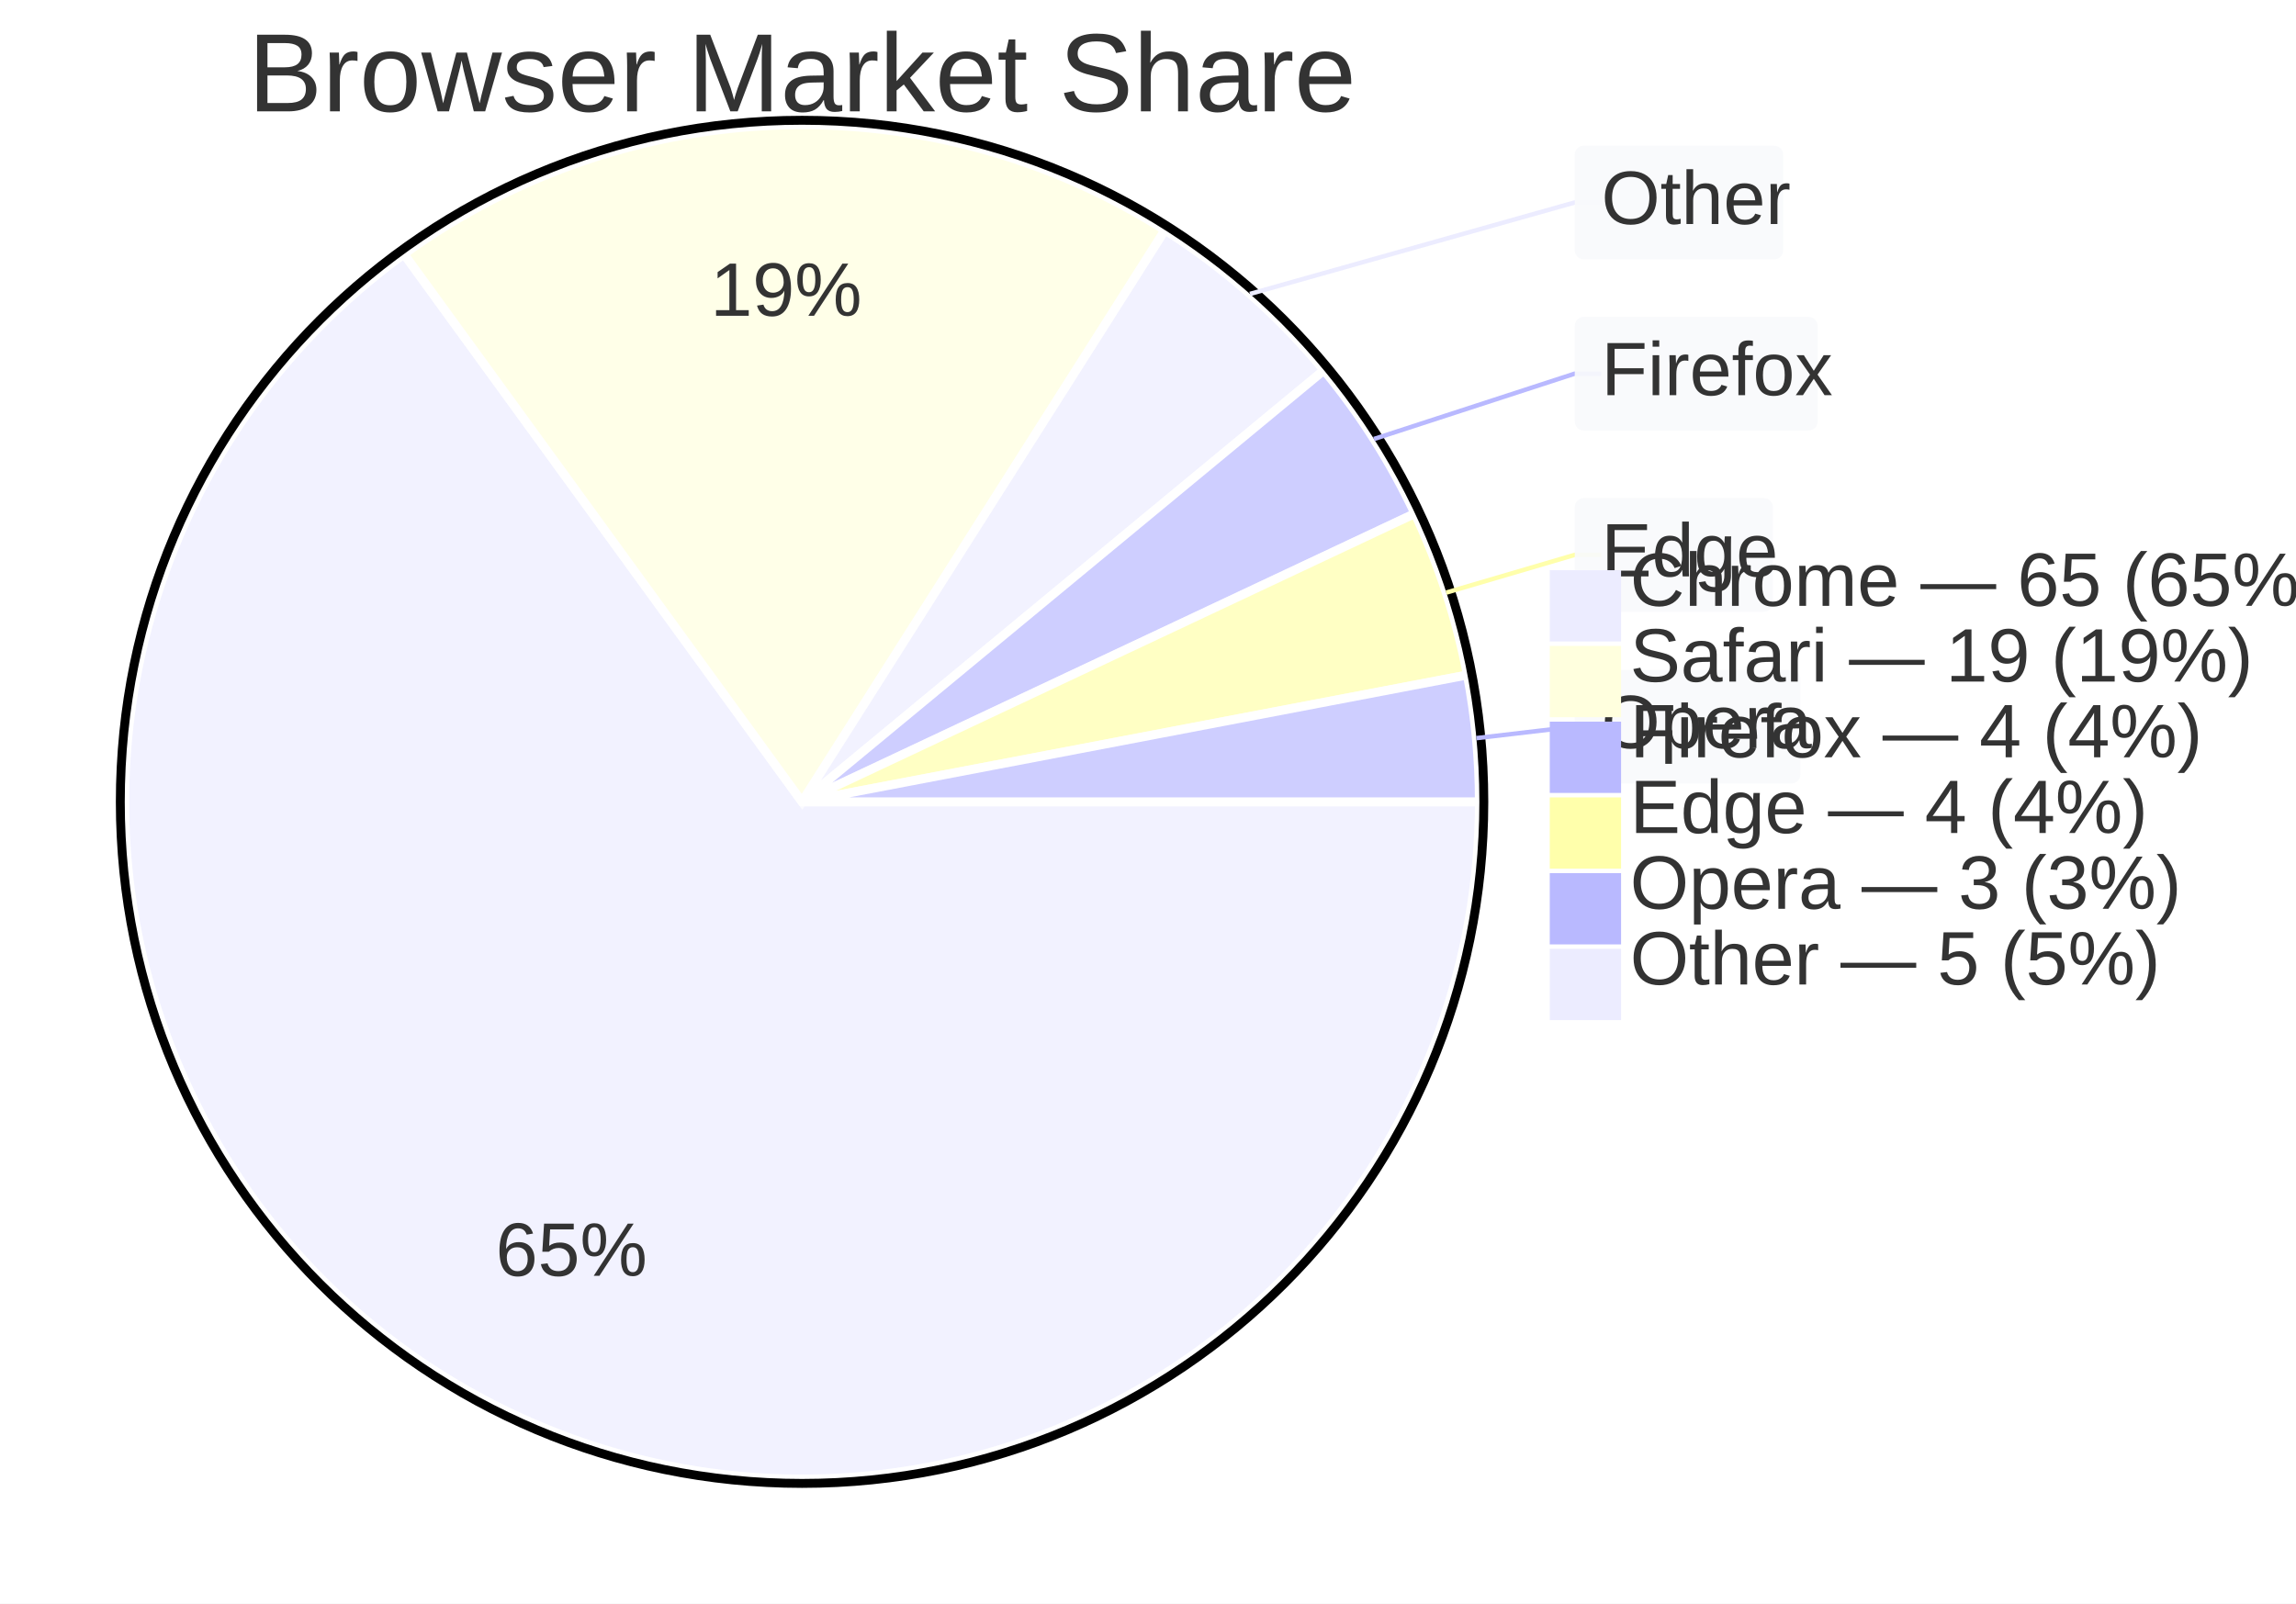
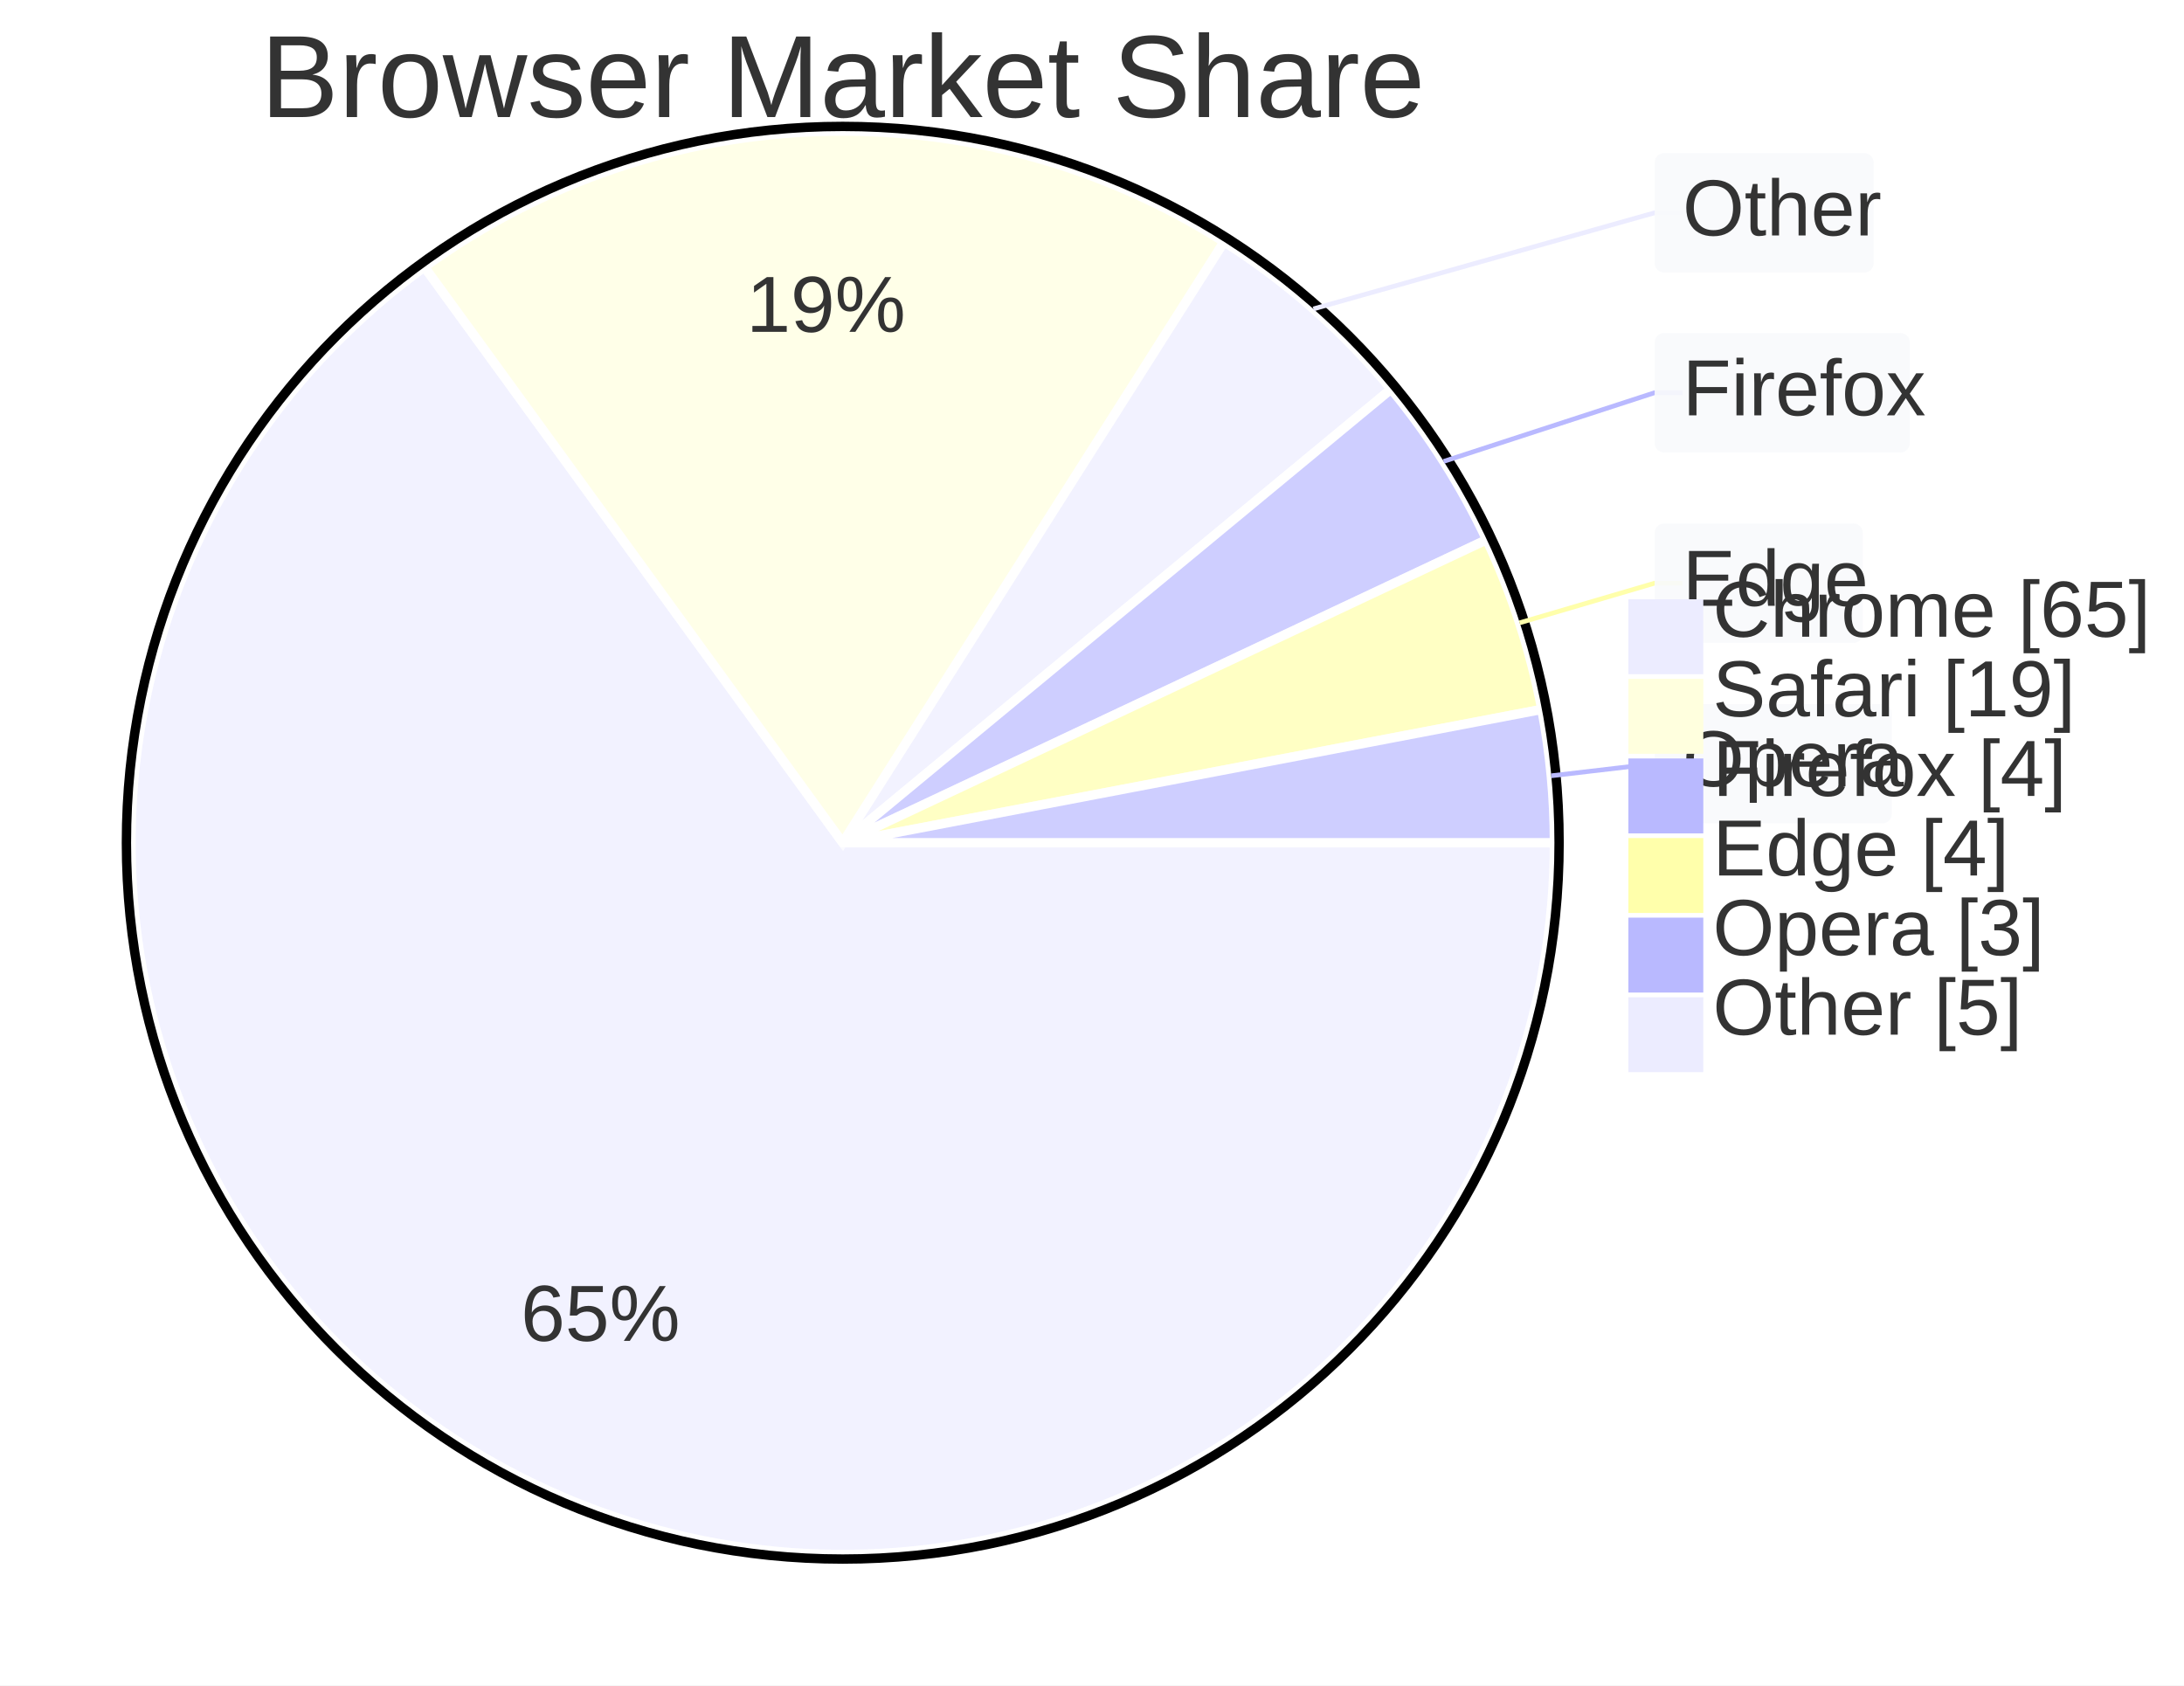
- <svg xmlns="http://www.w3.org/2000/svg" width="100%" viewBox="0 0 515.27 360" style="max-width: 515.270px;">
-   <rect x="0" y="0" width="515.27" height="360" fill="#FFFFFF" />
+ <svg xmlns="http://www.w3.org/2000/svg" width="100%" viewBox="0 0 466.469 360" style="max-width: 466.469px;">
+   <rect x="0" y="0" width="466.469" height="360" fill="#FFFFFF" />
  <defs>
    <marker id="arrow-0" viewBox="0 0 10 10" refX="5" refY="5" markerUnits="userSpaceOnUse" markerWidth="8" markerHeight="8" orient="auto">
      <path d="M 0 0 L 10 5 L 0 10 z" fill="#2F3B4D" stroke="#2F3B4D" stroke-width="1" stroke-dasharray="1,0" />
    </marker>
    <marker id="arrow-start-0" viewBox="0 0 10 10" refX="4.5" refY="5" markerUnits="userSpaceOnUse" markerWidth="8" markerHeight="8" orient="auto">
      <path d="M 0 5 L 10 10 L 10 0 z" fill="#2F3B4D" stroke="#2F3B4D" stroke-width="1" stroke-dasharray="1,0" />
    </marker>
  </defs>
  <path d="M 180.00 180.00 L 332.00 180.00 A 152.00 152.00 0 1 1 90.66 57.03 Z" fill="#ECECFF" stroke="#FFFFFF" stroke-width="2.000" opacity="0.700" />
  <path d="M 180.00 180.00 L 90.66 57.03 A 152.00 152.00 0 0 1 261.45 51.66 Z" fill="#FFFFDE" stroke="#FFFFFF" stroke-width="2.000" opacity="0.700" />
  <path d="M 180.00 180.00 L 261.45 51.66 A 152.00 152.00 0 0 1 297.12 83.11 Z" fill="#ECECFF" stroke="#FFFFFF" stroke-width="2.000" opacity="0.700" />
  <path d="M 180.00 180.00 L 297.12 83.11 A 152.00 152.00 0 0 1 317.53 115.28 Z" fill="hsl(240, 100%, 86.275%)" stroke="#FFFFFF" stroke-width="2.000" opacity="0.700" />
  <path d="M 180.00 180.00 L 317.53 115.28 A 152.00 152.00 0 0 1 329.31 151.52 Z" fill="hsl(60, 100%, 83.529%)" stroke="#FFFFFF" stroke-width="2.000" opacity="0.700" />
  <path d="M 180.00 180.00 L 329.31 151.52 A 152.00 152.00 0 0 1 332.00 180.00 Z" fill="hsl(240, 100%, 86.275%)" stroke="#FFFFFF" stroke-width="2.000" opacity="0.700" />
  <circle cx="180.00" cy="180.00" r="153.00" fill="none" stroke="#000000" stroke-width="2.000" />
  <text x="128.25" y="281.57" text-anchor="middle" dominant-baseline="middle" font-family="'trebuchet ms', verdana, arial, sans-serif" font-size="17" fill="#333">65%</text>
  <text x="176.42" y="66.06" text-anchor="middle" dominant-baseline="middle" font-family="'trebuchet ms', verdana, arial, sans-serif" font-size="17" fill="#333">19%</text>
  <path d="M 280.52,65.98 L 353.36,45.46 L 359.36,45.46" fill="none" stroke="#ECECFF" stroke-width="1" />
  <rect x="353.41" y="32.71" width="46.77" height="25.50" rx="2" ry="2" fill="rgba(248,250,252, 0.92)" stroke="none" />
  <text x="359.36" y="45.46" text-anchor="start" dominant-baseline="middle" font-family="'trebuchet ms', verdana, arial, sans-serif" font-size="17" fill="#333">Other</text>
  <path d="M 308.34,98.55 L 353.36,83.89 L 359.36,83.89" fill="none" stroke="hsl(240, 100%, 86.275%)" stroke-width="1" />
  <rect x="353.41" y="71.14" width="54.50" height="25.50" rx="2" ry="2" fill="rgba(248,250,252, 0.92)" stroke="none" />
  <text x="359.36" y="83.89" text-anchor="start" dominant-baseline="middle" font-family="'trebuchet ms', verdana, arial, sans-serif" font-size="17" fill="#333">Firefox</text>
  <path d="M 324.56,133.03 L 353.36,124.57 L 359.36,124.57" fill="none" stroke="hsl(60, 100%, 83.529%)" stroke-width="1" />
  <rect x="353.41" y="111.82" width="44.46" height="25.50" rx="2" ry="2" fill="rgba(248,250,252, 0.92)" stroke="none" />
  <text x="359.36" y="124.57" text-anchor="start" dominant-baseline="middle" font-family="'trebuchet ms', verdana, arial, sans-serif" font-size="17" fill="#333">Edge</text>
  <path d="M 331.33,165.70 L 353.36,163.12 L 359.36,163.12" fill="none" stroke="hsl(240, 100%, 86.275%)" stroke-width="1" />
  <rect x="353.41" y="150.37" width="50.64" height="25.50" rx="2" ry="2" fill="rgba(248,250,252, 0.92)" stroke="none" />
  <text x="359.36" y="163.12" text-anchor="start" dominant-baseline="middle" font-family="'trebuchet ms', verdana, arial, sans-serif" font-size="17" fill="#333">Opera</text>
  <rect x="348.80" y="129.00" width="14.00" height="14.00" fill="#ECECFF" stroke="#ECECFF" stroke-width="2.000" />
  <text x="365.80" y="136.00" text-anchor="start" font-family="'trebuchet ms', verdana, arial, sans-serif" font-size="17" fill="#333">
-     <tspan x="365.80" dy="0.00">Chrome — 65 (65%)</tspan>
+     <tspan x="365.80" dy="0.00">Chrome [65]</tspan>
  </text>
  <rect x="348.80" y="146.00" width="14.00" height="14.00" fill="#FFFFDE" stroke="#FFFFDE" stroke-width="2.000" />
  <text x="365.80" y="153.00" text-anchor="start" font-family="'trebuchet ms', verdana, arial, sans-serif" font-size="17" fill="#333">
-     <tspan x="365.80" dy="0.00">Safari — 19 (19%)</tspan>
+     <tspan x="365.80" dy="0.00">Safari [19]</tspan>
  </text>
  <rect x="348.80" y="163.00" width="14.00" height="14.00" fill="hsl(240, 100%, 86.275%)" stroke="hsl(240, 100%, 86.275%)" stroke-width="2.000" />
  <text x="365.80" y="170.00" text-anchor="start" font-family="'trebuchet ms', verdana, arial, sans-serif" font-size="17" fill="#333">
-     <tspan x="365.80" dy="0.00">Firefox — 4 (4%)</tspan>
+     <tspan x="365.80" dy="0.00">Firefox [4]</tspan>
  </text>
  <rect x="348.80" y="180.00" width="14.00" height="14.00" fill="hsl(60, 100%, 83.529%)" stroke="hsl(60, 100%, 83.529%)" stroke-width="2.000" />
  <text x="365.80" y="187.00" text-anchor="start" font-family="'trebuchet ms', verdana, arial, sans-serif" font-size="17" fill="#333">
-     <tspan x="365.80" dy="0.00">Edge — 4 (4%)</tspan>
+     <tspan x="365.80" dy="0.00">Edge [4]</tspan>
  </text>
  <rect x="348.80" y="197.00" width="14.00" height="14.00" fill="hsl(240, 100%, 86.275%)" stroke="hsl(240, 100%, 86.275%)" stroke-width="2.000" />
  <text x="365.80" y="204.00" text-anchor="start" font-family="'trebuchet ms', verdana, arial, sans-serif" font-size="17" fill="#333">
-     <tspan x="365.80" dy="0.00">Opera — 3 (3%)</tspan>
+     <tspan x="365.80" dy="0.00">Opera [3]</tspan>
  </text>
  <rect x="348.80" y="214.00" width="14.00" height="14.00" fill="#ECECFF" stroke="#ECECFF" stroke-width="2.000" />
  <text x="365.80" y="221.00" text-anchor="start" font-family="'trebuchet ms', verdana, arial, sans-serif" font-size="17" fill="#333">
-     <tspan x="365.80" dy="0.00">Other — 5 (5%)</tspan>
+     <tspan x="365.80" dy="0.00">Other [5]</tspan>
  </text>
  <text x="180.00" y="25.00" text-anchor="middle" font-family="'trebuchet ms', verdana, arial, sans-serif" font-size="25" fill="#333">
    <tspan x="180.00" dy="0.00">Browser Market Share</tspan>
  </text>
</svg>
